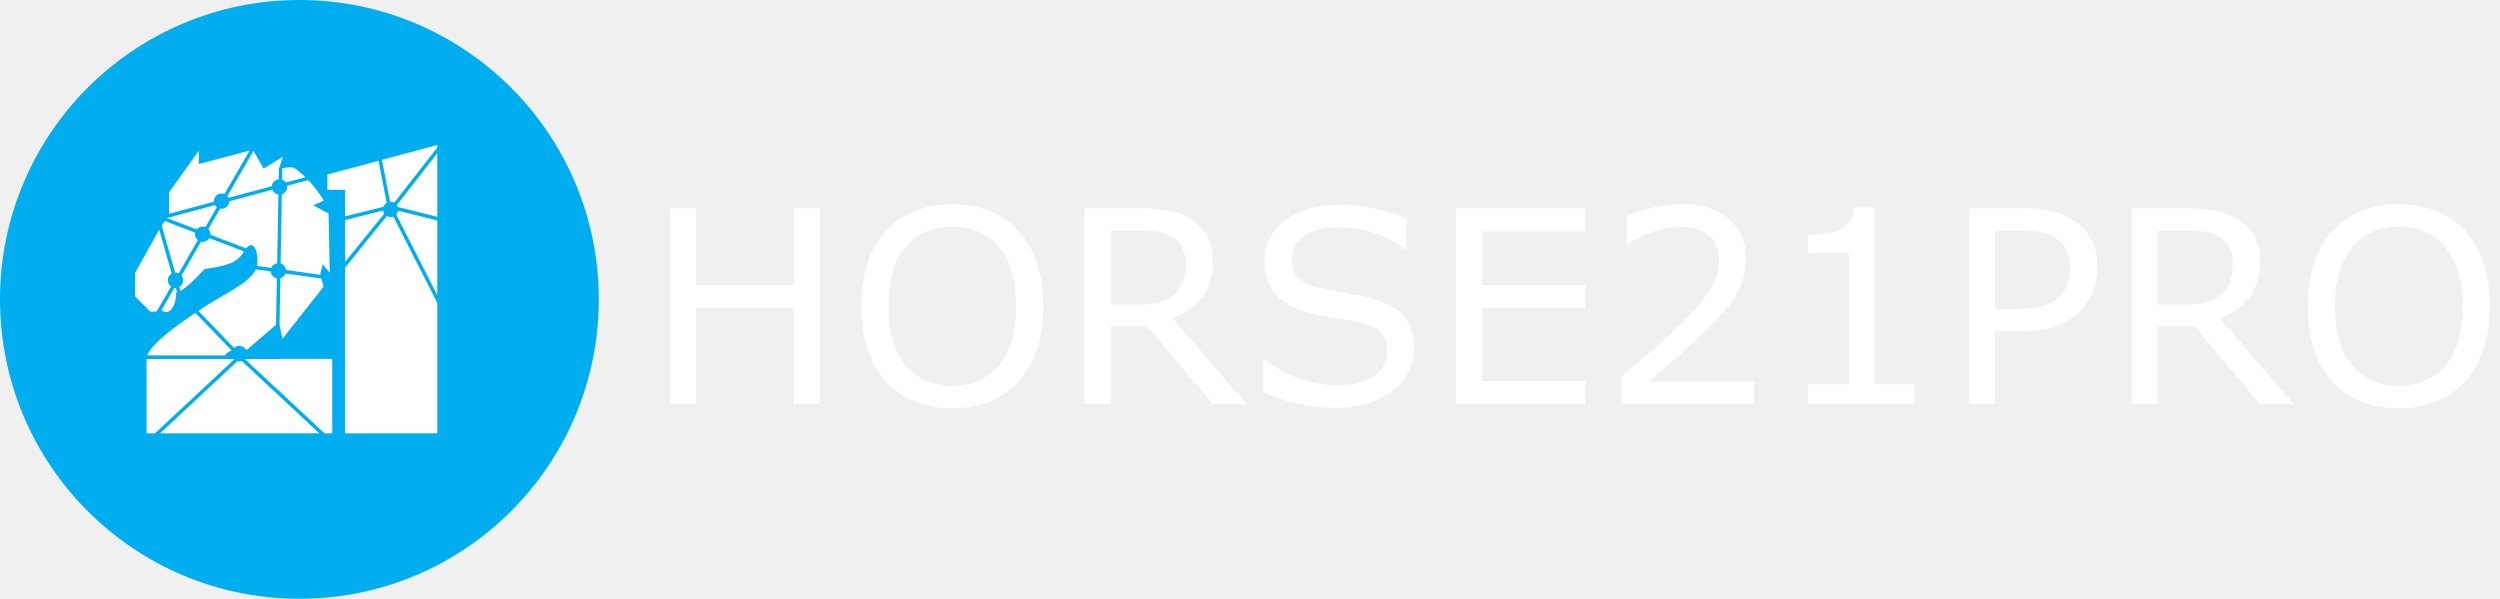
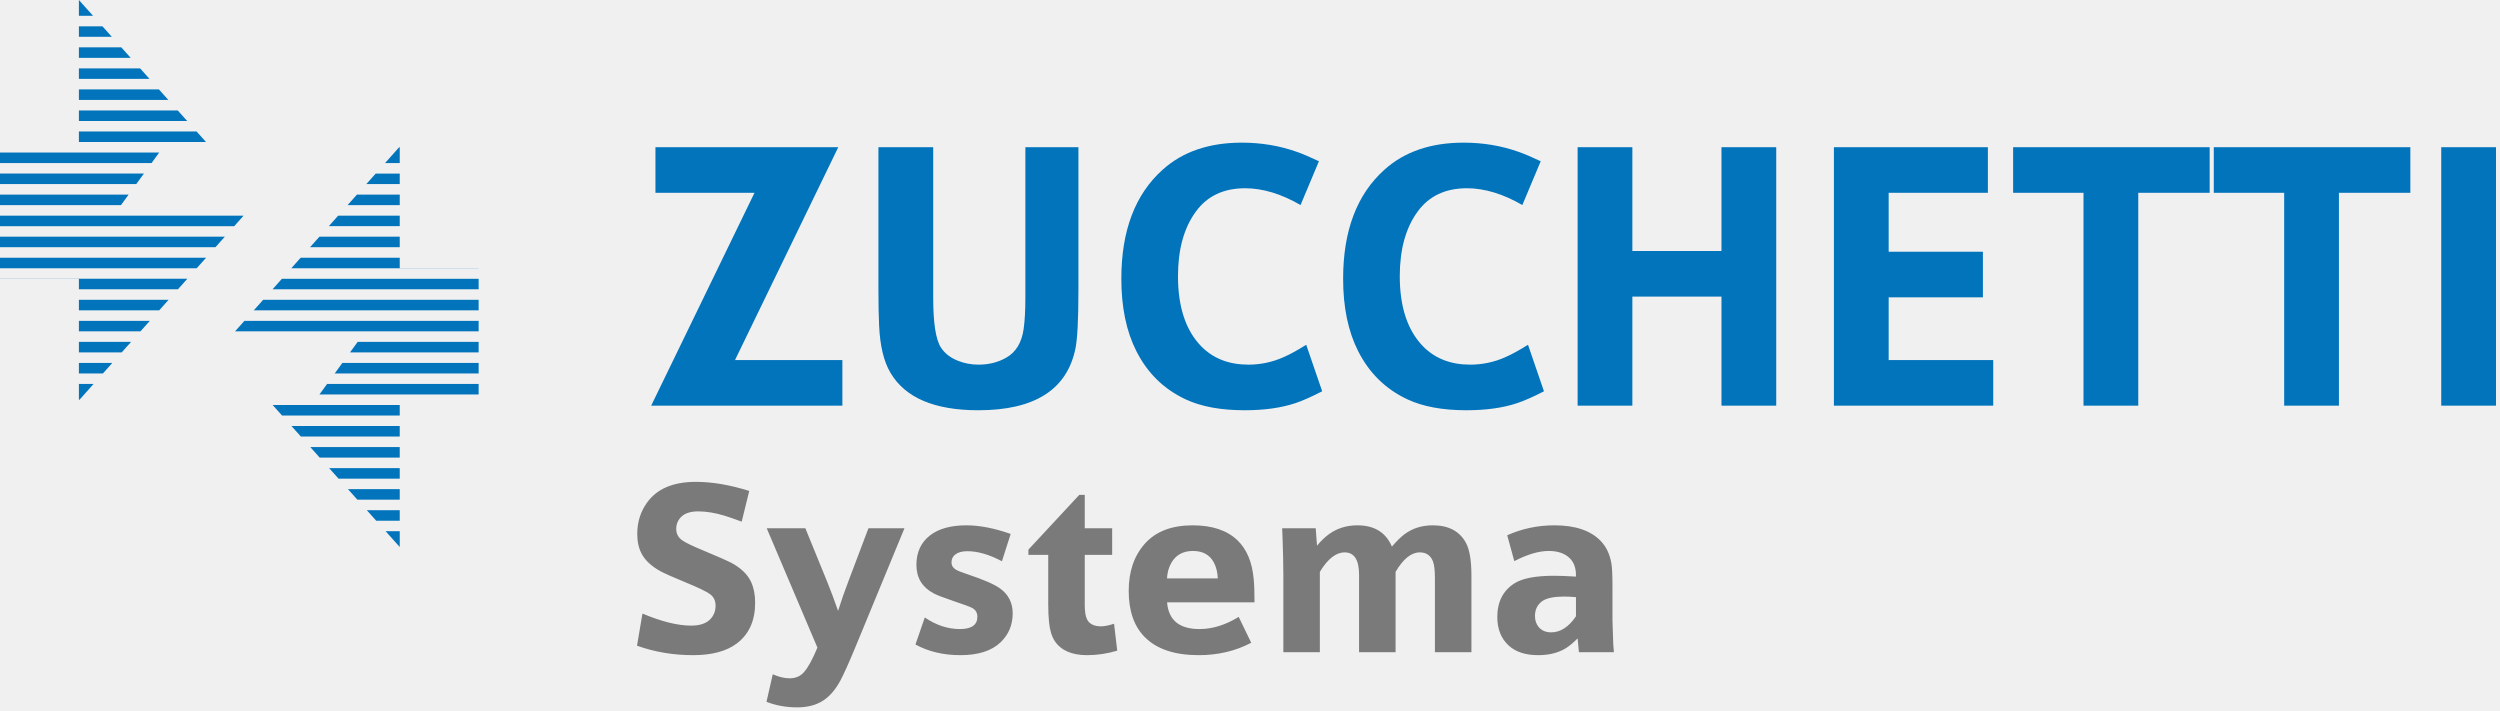
- <svg xmlns="http://www.w3.org/2000/svg" width="167px" height="40px" viewBox="0 0 167 40" version="1.1">
+ <svg xmlns="http://www.w3.org/2000/svg" width="169px" height="48px" viewBox="0 0 169 48" version="1.1">
  <defs />
  <g id="Page-1" stroke="none" stroke-width="1" fill="none" fill-rule="evenodd">
-     <g id="Logo">
-       <path d="M54.769,27 L53.028,27 L53.028,20.593 L46.498,20.593 L46.498,27 L44.758,27 L44.758,13.913 L46.498,13.913 L46.498,19.046 L53.028,19.046 L53.028,13.913 L54.769,13.913 L54.769,27 Z M68.04,15.416 C68.573,16.002 68.982,16.72 69.266,17.569 C69.55,18.419 69.692,19.383 69.692,20.461 C69.692,21.539 69.547,22.504 69.257,23.357 C68.967,24.209 68.562,24.92 68.04,25.488 C67.501,26.08 66.864,26.525 66.128,26.824 C65.393,27.123 64.554,27.272 63.61,27.272 C62.69,27.272 61.854,27.12 61.101,26.815 C60.348,26.511 59.708,26.068 59.181,25.488 C58.653,24.908 58.248,24.196 57.963,23.353 C57.679,22.509 57.537,21.545 57.537,20.461 C57.537,19.395 57.678,18.438 57.959,17.591 C58.24,16.745 58.65,16.02 59.189,15.416 C59.705,14.842 60.345,14.402 61.11,14.098 C61.875,13.793 62.708,13.641 63.61,13.641 C64.548,13.641 65.39,13.794 66.137,14.102 C66.884,14.41 67.519,14.848 68.04,15.416 Z M67.882,20.461 C67.882,18.762 67.501,17.451 66.739,16.528 C65.978,15.605 64.938,15.144 63.619,15.144 C62.289,15.144 61.245,15.605 60.486,16.528 C59.727,17.451 59.348,18.762 59.348,20.461 C59.348,22.178 59.734,23.492 60.508,24.403 C61.281,25.314 62.318,25.77 63.619,25.77 C64.92,25.77 65.956,25.314 66.726,24.403 C67.497,23.492 67.882,22.178 67.882,20.461 Z M83.28,27 L81.021,27 L76.645,21.797 L74.192,21.797 L74.192,27 L72.452,27 L72.452,13.913 L76.117,13.913 C76.908,13.913 77.567,13.964 78.095,14.067 C78.622,14.169 79.097,14.353 79.519,14.616 C79.993,14.915 80.364,15.292 80.63,15.746 C80.897,16.2 81.03,16.775 81.03,17.473 C81.03,18.416 80.793,19.206 80.318,19.841 C79.844,20.477 79.19,20.956 78.358,21.278 L83.28,27 Z M79.211,17.596 C79.211,17.221 79.145,16.888 79.013,16.598 C78.881,16.308 78.663,16.063 78.358,15.864 C78.106,15.694 77.808,15.576 77.462,15.508 C77.116,15.441 76.709,15.407 76.24,15.407 L74.192,15.407 L74.192,20.347 L75.95,20.347 C76.501,20.347 76.981,20.298 77.392,20.202 C77.802,20.105 78.15,19.925 78.438,19.661 C78.701,19.415 78.896,19.132 79.022,18.813 C79.148,18.494 79.211,18.088 79.211,17.596 Z M94.478,23.265 C94.478,23.774 94.359,24.278 94.122,24.776 C93.884,25.274 93.552,25.696 93.124,26.042 C92.655,26.417 92.109,26.71 91.485,26.921 C90.861,27.132 90.109,27.237 89.23,27.237 C88.287,27.237 87.439,27.149 86.686,26.974 C85.933,26.798 85.167,26.537 84.388,26.191 L84.388,24.012 L84.511,24.012 C85.173,24.563 85.937,24.987 86.805,25.286 C87.672,25.585 88.486,25.734 89.248,25.734 C90.326,25.734 91.166,25.532 91.766,25.128 C92.367,24.724 92.667,24.185 92.667,23.511 C92.667,22.931 92.525,22.503 92.241,22.228 C91.957,21.952 91.524,21.738 90.944,21.586 C90.505,21.469 90.029,21.372 89.516,21.296 C89.003,21.22 88.46,21.123 87.886,21.006 C86.726,20.76 85.866,20.339 85.306,19.745 C84.747,19.15 84.467,18.375 84.467,17.42 C84.467,16.324 84.93,15.426 85.855,14.726 C86.781,14.026 87.956,13.676 89.38,13.676 C90.3,13.676 91.144,13.764 91.911,13.939 C92.679,14.115 93.358,14.332 93.95,14.59 L93.95,16.646 L93.827,16.646 C93.329,16.225 92.674,15.875 91.863,15.596 C91.051,15.318 90.221,15.179 89.371,15.179 C88.439,15.179 87.691,15.372 87.125,15.759 C86.56,16.146 86.277,16.644 86.277,17.253 C86.277,17.798 86.418,18.226 86.699,18.536 C86.98,18.847 87.476,19.084 88.185,19.248 C88.56,19.33 89.093,19.43 89.784,19.547 C90.476,19.664 91.062,19.784 91.542,19.907 C92.515,20.165 93.247,20.555 93.739,21.076 C94.231,21.598 94.478,22.327 94.478,23.265 Z M105.895,27 L97.272,27 L97.272,13.913 L105.895,13.913 L105.895,15.46 L99.013,15.46 L99.013,19.046 L105.895,19.046 L105.895,20.593 L99.013,20.593 L99.013,25.453 L105.895,25.453 L105.895,27 Z M117.171,27 L108.312,27 L108.312,25.163 C108.927,24.636 109.543,24.108 110.162,23.581 C110.78,23.054 111.355,22.529 111.889,22.008 C113.014,20.918 113.784,20.052 114.2,19.411 C114.616,18.769 114.824,18.076 114.824,17.332 C114.824,16.652 114.6,16.121 114.152,15.737 C113.704,15.353 113.078,15.161 112.275,15.161 C111.742,15.161 111.165,15.255 110.544,15.442 C109.923,15.63 109.316,15.917 108.725,16.304 L108.637,16.304 L108.637,14.458 C109.053,14.253 109.608,14.065 110.302,13.896 C110.997,13.726 111.669,13.641 112.319,13.641 C113.661,13.641 114.713,13.964 115.475,14.612 C116.236,15.259 116.617,16.137 116.617,17.244 C116.617,17.742 116.554,18.207 116.428,18.637 C116.302,19.068 116.116,19.477 115.87,19.863 C115.642,20.227 115.374,20.584 115.066,20.936 C114.758,21.287 114.385,21.677 113.945,22.104 C113.318,22.72 112.671,23.316 112.003,23.893 C111.335,24.47 110.711,25.005 110.131,25.497 L117.171,25.497 L117.171,27 Z M127.867,27 L120.783,27 L120.783,25.664 L123.508,25.664 L123.508,16.893 L120.783,16.893 L120.783,15.697 C121.152,15.697 121.548,15.667 121.97,15.605 C122.392,15.543 122.711,15.454 122.928,15.337 C123.197,15.19 123.41,15.004 123.565,14.779 C123.72,14.553 123.81,14.25 123.833,13.869 L125.195,13.869 L125.195,25.664 L127.867,25.664 L127.867,27 Z M140.102,17.868 C140.102,18.448 140,18.986 139.798,19.481 C139.596,19.976 139.313,20.405 138.95,20.769 C138.499,21.22 137.966,21.558 137.351,21.784 C136.735,22.009 135.959,22.122 135.021,22.122 L133.281,22.122 L133.281,27 L131.541,27 L131.541,13.913 L135.092,13.913 C135.877,13.913 136.542,13.979 137.087,14.111 C137.632,14.243 138.115,14.449 138.537,14.73 C139.035,15.064 139.42,15.48 139.693,15.979 C139.965,16.477 140.102,17.106 140.102,17.868 Z M138.291,17.912 C138.291,17.461 138.212,17.068 138.054,16.734 C137.896,16.4 137.655,16.128 137.333,15.917 C137.052,15.735 136.731,15.605 136.371,15.526 C136.01,15.447 135.555,15.407 135.004,15.407 L133.281,15.407 L133.281,20.637 L134.749,20.637 C135.452,20.637 136.023,20.574 136.463,20.448 C136.902,20.322 137.26,20.121 137.535,19.846 C137.811,19.564 138.005,19.269 138.12,18.958 C138.234,18.647 138.291,18.299 138.291,17.912 Z M153.224,27 L150.965,27 L146.588,21.797 L144.136,21.797 L144.136,27 L142.396,27 L142.396,13.913 L146.061,13.913 C146.852,13.913 147.511,13.964 148.038,14.067 C148.565,14.169 149.04,14.353 149.462,14.616 C149.937,14.915 150.307,15.292 150.574,15.746 C150.84,16.2 150.974,16.775 150.974,17.473 C150.974,18.416 150.736,19.206 150.262,19.841 C149.787,20.477 149.134,20.956 148.302,21.278 L153.224,27 Z M149.154,17.596 C149.154,17.221 149.088,16.888 148.957,16.598 C148.825,16.308 148.606,16.063 148.302,15.864 C148.05,15.694 147.751,15.576 147.405,15.508 C147.06,15.441 146.652,15.407 146.184,15.407 L144.136,15.407 L144.136,20.347 L145.894,20.347 C146.444,20.347 146.925,20.298 147.335,20.202 C147.745,20.105 148.094,19.925 148.381,19.661 C148.645,19.415 148.839,19.132 148.965,18.813 C149.091,18.494 149.154,18.088 149.154,17.596 Z M164.667,15.416 C165.2,16.002 165.609,16.72 165.893,17.569 C166.177,18.419 166.319,19.383 166.319,20.461 C166.319,21.539 166.174,22.504 165.884,23.357 C165.594,24.209 165.188,24.92 164.667,25.488 C164.128,26.08 163.491,26.525 162.755,26.824 C162.02,27.123 161.181,27.272 160.237,27.272 C159.317,27.272 158.481,27.12 157.728,26.815 C156.975,26.511 156.335,26.068 155.808,25.488 C155.28,24.908 154.875,24.196 154.59,23.353 C154.306,22.509 154.164,21.545 154.164,20.461 C154.164,19.395 154.305,18.438 154.586,17.591 C154.867,16.745 155.277,16.02 155.816,15.416 C156.332,14.842 156.972,14.402 157.737,14.098 C158.501,13.793 159.335,13.641 160.237,13.641 C161.175,13.641 162.017,13.794 162.764,14.102 C163.511,14.41 164.146,14.848 164.667,15.416 Z M164.509,20.461 C164.509,18.762 164.128,17.451 163.366,16.528 C162.604,15.605 161.564,15.144 160.246,15.144 C158.916,15.144 157.872,15.605 157.113,16.528 C156.354,17.451 155.975,18.762 155.975,20.461 C155.975,22.178 156.361,23.492 157.135,24.403 C157.908,25.314 158.945,25.77 160.246,25.77 C161.547,25.77 162.583,25.314 163.353,24.403 C164.124,23.492 164.509,22.178 164.509,20.461 Z" id="HORSE21PRO" fill="#FFFFFF" />
-       <circle id="Oval-2" fill="#00AEEF" cx="20" cy="20" r="20" />
-       <g id="Icon" transform="translate(9, 7)" fill="#FFFFFF">
-         <g id="Letter-1" transform="translate(10.26316, 0)">
-           <path d="M9.947,13.232 L9.947,21.947 L3.789,21.947 L3.789,10.875 L6.576,7.433 C6.651,7.476 6.737,7.5 6.829,7.5 C6.893,7.5 6.954,7.488 7.01,7.467 L9.947,13.232 Z M9.947,12.711 L7.207,7.333 C7.272,7.263 7.317,7.174 7.334,7.076 L9.947,7.728 L9.947,12.711 Z M6.021,3.74 L6.567,6.546 C6.465,6.607 6.385,6.702 6.345,6.815 L3.789,7.453 L3.789,5.684 L2.605,5.684 L2.605,4.658 L6.021,3.74 Z M6.25,3.678 L9.947,2.684 L9.947,2.854 L7.072,6.535 C6.999,6.496 6.917,6.474 6.829,6.474 C6.817,6.474 6.806,6.474 6.794,6.475 L6.25,3.678 Z M3.789,10.498 L3.789,7.697 L6.322,7.065 C6.333,7.141 6.361,7.211 6.402,7.272 L3.789,10.498 Z M9.947,7.484 L7.317,6.828 C7.301,6.779 7.278,6.733 7.249,6.692 L9.947,3.238 L9.947,7.484 Z" id="Combined-Shape" />
-         </g>
-         <g id="Letter-2" transform="translate(0, 3)">
-           <path d="M9.514,7.585 C9.334,7.612 9.185,7.733 9.118,7.896 L8.169,7.762 C8.289,7.165 8.058,5.85 7.432,6.593 L5.052,5.679 C5.052,5.668 5.053,5.656 5.053,5.645 C5.053,5.512 5.002,5.39 4.919,5.299 L5.705,3.938 C5.736,3.944 5.769,3.947 5.803,3.947 C6.082,3.947 6.31,3.723 6.316,3.445 L9.193,2.674 C9.259,2.843 9.413,2.969 9.599,2.995 L9.514,7.585 Z M9.745,7.602 L9.826,2.976 C10.034,2.911 10.184,2.716 10.184,2.487 C10.184,2.461 10.182,2.435 10.178,2.41 L11.591,2.031 C11.922,2.383 12.29,2.84 12.632,3.395 C12.632,3.395 11.921,3.711 11.921,3.711 C11.921,3.711 12.264,3.896 12.95,4.267 L13.026,8.211 L12.553,7.658 L12.395,8.289 L12.412,8.359 L10.102,8.034 C10.079,7.83 9.936,7.662 9.745,7.602 Z M9.437,11.696 L7.453,13.403 C7.371,13.227 7.193,13.105 6.987,13.105 C6.852,13.105 6.73,13.157 6.638,13.242 L4.25,10.768 C5.657,9.766 7.647,8.98 8.093,7.991 L9.08,8.13 C9.097,8.363 9.27,8.553 9.495,8.596 L9.437,11.696 Z M9.673,11.711 L9.728,8.587 C9.888,8.543 10.017,8.424 10.074,8.269 L12.473,8.606 L12.61,9.158 L9.868,12.632 L9.673,11.711 Z M9.634,1.263 L9.632,1.263 L9.618,1.976 C9.376,2.001 9.183,2.195 9.16,2.438 L6.266,3.213 C6.246,3.171 6.22,3.132 6.19,3.097 L7.936,0.073 L8.605,1.263 L9.903,0.464 L9.634,1.263 Z M9.856,1.238 C10.223,1.171 10.468,1.157 10.591,1.197 C10.697,1.231 11.009,1.45 11.401,1.837 L10.089,2.189 C10.028,2.104 9.943,2.039 9.843,2.003 L9.856,1.238 Z M3.051,9.433 L2.976,9.171 C3.132,9.082 3.237,8.915 3.237,8.724 C3.237,8.603 3.195,8.492 3.126,8.405 L4.43,6.146 C4.465,6.154 4.502,6.158 4.539,6.158 C4.728,6.158 4.892,6.057 4.981,5.906 L7.296,6.794 C6.842,7.59 6.122,7.754 4.658,7.974 C4.041,8.651 3.471,9.195 3.051,9.433 Z M2.834,9.533 C2.809,9.541 2.786,9.548 2.763,9.553 C2.763,10.525 2.27,11.107 1.816,10.737 C1.809,10.729 1.801,10.72 1.794,10.712 L2.648,9.231 C2.673,9.235 2.698,9.237 2.724,9.237 C2.732,9.237 2.74,9.237 2.749,9.236 L2.834,9.533 Z M1.801,5.072 L2.017,4.768 L4.036,5.543 C4.03,5.576 4.026,5.61 4.026,5.645 C4.026,5.805 4.1,5.949 4.216,6.043 L2.938,8.257 C2.872,8.227 2.8,8.211 2.724,8.211 C2.716,8.211 2.709,8.211 2.701,8.211 L1.801,5.072 Z M1.633,5.345 L2.473,8.276 C2.316,8.364 2.211,8.531 2.211,8.724 C2.211,8.896 2.296,9.049 2.427,9.142 L1.514,10.723 L1.421,10.816 C1.211,10.816 1.084,10.816 1.04,10.816 C1.04,10.816 0.023,9.793 0.023,9.793 C0.023,9.793 0.023,8.227 0.023,8.227 C0.229,7.866 0.766,6.905 1.633,5.345 Z M2.159,4.569 L2.168,4.556 L5.364,3.7 C5.396,3.754 5.438,3.801 5.488,3.84 L4.723,5.165 C4.666,5.143 4.604,5.132 4.539,5.132 C4.376,5.132 4.23,5.208 4.136,5.327 L2.159,4.569 Z M4.051,10.904 L6.476,13.415 C6.281,13.476 6.132,13.585 6.029,13.742 L0.837,13.742 C1.025,13.239 1.826,12.376 4.051,10.904 Z M0.789,13.979 L6.621,13.979 C6.63,13.987 6.639,13.996 6.648,14.004 L1.347,18.947 L0.789,18.947 C0.789,15.755 0.789,14.098 0.789,13.979 Z M9.701,13.974 L13.193,13.974 L13.193,18.947 L12.68,18.947 L7.352,13.979 C7.352,13.979 7.352,13.979 7.352,13.979 L9.701,13.979 L9.701,13.974 Z M7.671,0.059 L5.996,2.959 C5.937,2.934 5.871,2.921 5.803,2.921 C5.519,2.921 5.289,3.151 5.289,3.434 C5.289,3.448 5.29,3.461 5.291,3.474 L2.291,4.278 L2.291,2.851 L4.277,0.071 L4.277,0.956 L7.671,0.059 Z M1.694,18.947 L6.872,14.119 C6.909,14.127 6.948,14.132 6.987,14.132 C7.041,14.132 7.093,14.123 7.142,14.108 L12.332,18.947 L1.694,18.947 Z" id="Combined-Shape" />
-         </g>
+     <g id="Zucchetti-logo">
+       <g id="Arrow-2" fill="#0274BC">
+         <path d="M6.288,1.067 L5.333,1.067 L5.333,0 L6.288,1.067 Z M5.333,1.778 L6.925,1.778 L7.561,2.489 L5.333,2.489 L5.333,1.778 Z M5.333,3.2 L8.198,3.2 L8.834,3.911 L5.333,3.911 L5.333,3.2 Z M5.333,4.622 L9.471,4.622 L10.107,5.333 L5.333,5.333 L5.333,4.622 Z M5.333,6.044 L10.744,6.044 L11.38,6.756 L5.333,6.756 L5.333,6.044 Z M5.333,7.467 L12.016,7.467 L12.653,8.178 L5.333,8.178 L5.333,7.467 Z M5.333,8.889 L13.289,8.889 L13.926,9.6 L5.333,9.6 L5.333,8.889 Z M-4.4408921e-16,10.311 L10.762,10.311 L10.245,11.022 L-1.77635684e-15,11.022 L0,10.311 Z M-4.4408921e-16,11.733 L9.728,11.733 L9.211,12.444 L-1.77635684e-15,12.444 L0,11.733 Z M-4.4408921e-16,13.156 L8.694,13.156 L8.178,13.866 L17.102,13.866 L0,13.867 L0,13.156 Z M-4.4408921e-16,14.578 L16.467,14.578 L15.833,15.289 L-1.77635684e-15,15.289 L0,14.578 Z M-4.4408921e-16,16 L15.199,16 L14.565,16.711 L-1.77635684e-15,16.711 L0,16 Z M-4.4408921e-16,17.422 L13.932,17.422 L13.298,18.133 L-3.55271368e-15,18.133 L0,17.422 Z M-4.4408921e-16,18.844 L12.664,18.844 L12.03,19.556 L5.333,19.556 L5.333,18.853 L0,18.853 L0,18.844 Z M5.333,20.267 L11.396,20.267 L10.762,20.978 L5.333,20.978 L5.333,20.267 Z M5.333,21.689 L10.129,21.689 L9.495,22.4 L5.333,22.4 L5.333,21.689 Z M5.333,23.111 L8.861,23.111 L8.227,23.822 L5.333,23.822 L5.333,23.111 Z M5.333,24.533 L7.593,24.533 L6.959,25.244 L5.333,25.244 L5.333,24.533 Z M5.333,25.956 L6.325,25.956 L5.375,27.022 L5.333,27.022 L5.333,25.956 Z" id="Combined-Shape" />
      </g>
+       <g id="Arrow-1" transform="translate(23.64444, 23.46667) scale(-1, -1) translate(-23.64444, -23.46667) translate(14.93333, 9.955556)" fill="#0274BC">
+         <path d="M6.288,1.067 L5.333,1.067 L5.333,0 L6.288,1.067 Z M5.333,1.778 L6.925,1.778 L7.561,2.489 L5.333,2.489 L5.333,1.778 Z M5.333,3.2 L8.198,3.2 L8.834,3.911 L5.333,3.911 L5.333,3.2 Z M5.333,4.622 L9.471,4.622 L10.107,5.333 L5.333,5.333 L5.333,4.622 Z M5.333,6.044 L10.744,6.044 L11.38,6.756 L5.333,6.756 L5.333,6.044 Z M5.333,7.467 L12.016,7.467 L12.653,8.178 L5.333,8.178 L5.333,7.467 Z M5.333,8.889 L13.289,8.889 L13.926,9.6 L5.333,9.6 L5.333,8.889 Z M-4.4408921e-16,10.311 L10.762,10.311 L10.245,11.022 L-1.77635684e-15,11.022 L0,10.311 Z M-4.4408921e-16,11.733 L9.728,11.733 L9.211,12.444 L0,12.444 L0,11.733 Z M-4.4408921e-16,13.156 L8.694,13.156 L8.178,13.866 L17.102,13.866 L0,13.867 L0,13.156 Z M-4.4408921e-16,14.578 L16.467,14.578 L15.833,15.289 L0,15.289 L0,14.578 Z M-4.4408921e-16,16 L15.199,16 L14.565,16.711 L0,16.711 L0,16 Z M-4.4408921e-16,17.422 L13.932,17.422 L13.298,18.133 L-1.77635684e-15,18.133 L0,17.422 Z M-4.4408921e-16,18.844 L12.664,18.844 L12.03,19.556 L5.333,19.556 L5.333,18.853 L0,18.853 L0,18.844 Z M5.333,20.267 L11.396,20.267 L10.762,20.978 L5.333,20.978 L5.333,20.267 Z M5.333,21.689 L10.129,21.689 L9.495,22.4 L5.333,22.4 L5.333,21.689 Z M5.333,23.111 L8.861,23.111 L8.227,23.822 L5.333,23.822 L5.333,23.111 Z M5.333,24.533 L7.593,24.533 L6.959,25.244 L5.333,25.244 L5.333,24.533 Z M5.333,25.956 L6.325,25.956 L5.375,27.022 L5.333,27.022 L5.333,25.956 Z" id="Combined-Shape" />
+       </g>
+       <path d="M44.018,27.425 L51.004,13.034 L44.308,13.034 L44.308,9.951 L56.667,9.951 L49.686,24.342 L56.945,24.342 L56.945,27.425 L44.018,27.425 Z M59.382,9.951 L63.084,9.951 L63.084,20.1 C63.084,21.827 63.258,22.957 63.606,23.491 C63.861,23.886 64.248,24.186 64.766,24.392 C65.2,24.564 65.66,24.65 66.147,24.65 C66.844,24.65 67.466,24.494 68.016,24.182 C68.673,23.812 69.068,23.162 69.199,22.233 C69.277,21.674 69.315,20.963 69.315,20.1 L69.315,9.951 L72.901,9.951 L72.901,19.632 C72.901,21.572 72.835,22.875 72.704,23.541 C72.139,26.336 69.95,27.733 66.136,27.733 C63.181,27.733 61.204,26.895 60.206,25.218 C59.75,24.461 59.49,23.393 59.428,22.012 C59.398,21.395 59.382,20.602 59.382,19.632 L59.382,9.951 Z M88.3,23.306 L89.379,26.451 C88.644,26.829 88.041,27.096 87.569,27.252 C86.61,27.573 85.465,27.733 84.134,27.733 C82.525,27.733 81.194,27.487 80.142,26.993 C78.672,26.303 77.562,25.214 76.812,23.726 C76.139,22.394 75.802,20.766 75.802,18.842 C75.802,15.595 76.734,13.137 78.599,11.468 C79.953,10.251 81.736,9.643 83.949,9.643 C85.256,9.643 86.49,9.849 87.65,10.26 C88.053,10.399 88.555,10.613 89.159,10.901 L87.917,13.86 C86.61,13.104 85.36,12.726 84.169,12.726 C82.715,12.726 81.604,13.252 80.839,14.304 C80.034,15.406 79.632,16.861 79.632,18.67 C79.632,20.75 80.154,22.328 81.198,23.405 C82.011,24.235 83.074,24.65 84.389,24.65 C85.217,24.65 86.01,24.482 86.768,24.145 C87.202,23.956 87.712,23.676 88.3,23.306 Z M103.293,23.306 L104.372,26.451 C103.637,26.829 103.034,27.096 102.562,27.252 C101.603,27.573 100.458,27.733 99.127,27.733 C97.518,27.733 96.187,27.487 95.135,26.993 C93.665,26.303 92.555,25.214 91.805,23.726 C91.132,22.394 90.795,20.766 90.795,18.842 C90.795,15.595 91.727,13.137 93.592,11.468 C94.946,10.251 96.729,9.643 98.941,9.643 C100.249,9.643 101.483,9.849 102.643,10.26 C103.045,10.399 103.548,10.613 104.152,10.901 L102.91,13.86 C101.603,13.104 100.353,12.726 99.162,12.726 C97.707,12.726 96.597,13.252 95.831,14.304 C95.027,15.406 94.625,16.861 94.625,18.67 C94.625,20.75 95.147,22.328 96.191,23.405 C97.003,24.235 98.067,24.65 99.382,24.65 C100.21,24.65 101.003,24.482 101.761,24.145 C102.194,23.956 102.705,23.676 103.293,23.306 Z M106.647,27.425 L106.647,9.951 L110.348,9.951 L110.348,16.968 L116.371,16.968 L116.371,9.951 L120.073,9.951 L120.073,27.425 L116.371,27.425 L116.371,20.051 L110.348,20.051 L110.348,27.425 L106.647,27.425 Z M123.972,27.425 L123.972,9.951 L134.381,9.951 L134.381,13.034 L127.674,13.034 L127.674,17.017 L134.045,17.017 L134.045,20.1 L127.674,20.1 L127.674,24.342 L134.741,24.342 L134.741,27.425 L123.972,27.425 Z M140.845,27.425 L140.845,13.034 L136.087,13.034 L136.087,9.951 L149.374,9.951 L149.374,13.034 L144.547,13.034 L144.547,27.425 L140.845,27.425 Z M154.41,27.425 L154.41,13.034 L149.652,13.034 L149.652,9.951 L162.939,9.951 L162.939,13.034 L158.112,13.034 L158.112,27.425 L154.41,27.425 Z M165.028,27.425 L165.028,9.951 L168.73,9.951 L168.73,27.425 L165.028,27.425 Z" id="ZUCCHETTI" fill="#0274BC" />
+       <path d="M43.062,43.65 L43.429,41.477 C44.723,42.02 45.82,42.292 46.719,42.292 C47.305,42.292 47.736,42.148 48.013,41.861 C48.253,41.611 48.373,41.304 48.373,40.942 C48.373,40.612 48.25,40.354 48.005,40.168 C47.76,39.987 47.188,39.713 46.288,39.345 C45.463,39.004 44.917,38.762 44.651,38.618 C44.044,38.283 43.621,37.892 43.381,37.444 C43.179,37.066 43.078,36.619 43.078,36.103 C43.078,35.299 43.296,34.593 43.733,33.986 C44.403,33.044 45.506,32.573 47.039,32.573 C48.146,32.573 49.35,32.778 50.649,33.188 L50.138,35.264 C49.578,35.057 49.187,34.921 48.964,34.857 C48.33,34.665 47.742,34.569 47.199,34.569 C46.719,34.569 46.355,34.676 46.105,34.889 C45.844,35.118 45.713,35.408 45.713,35.759 C45.713,36.089 45.857,36.35 46.144,36.542 C46.363,36.696 46.861,36.933 47.638,37.253 C48.58,37.647 49.169,37.905 49.403,38.027 C50.084,38.389 50.542,38.829 50.776,39.345 C50.957,39.739 51.048,40.205 51.048,40.743 C51.048,41.957 50.635,42.875 49.81,43.498 C49.107,44.025 48.122,44.289 46.855,44.289 C45.519,44.289 44.254,44.076 43.062,43.65 Z M55.257,43.777 L51.831,35.711 L54.442,35.711 L55.935,39.369 C56.175,39.965 56.415,40.607 56.654,41.294 C56.878,40.586 57.115,39.907 57.365,39.257 L58.707,35.711 L61.142,35.711 L57.772,43.873 C57.368,44.848 57.045,45.561 56.806,46.014 C56.46,46.652 56.05,47.116 55.576,47.403 C55.118,47.68 54.554,47.818 53.883,47.818 C53.143,47.818 52.453,47.693 51.815,47.443 L52.238,45.582 C52.664,45.763 53.042,45.854 53.372,45.854 C53.782,45.854 54.107,45.715 54.346,45.439 C54.628,45.119 54.932,44.565 55.257,43.777 Z M61.885,43.57 L62.516,41.741 C63.283,42.263 64.073,42.524 64.888,42.524 C65.676,42.524 66.07,42.247 66.07,41.693 C66.07,41.432 65.961,41.238 65.742,41.11 C65.609,41.03 65.159,40.863 64.393,40.607 C63.759,40.394 63.328,40.226 63.099,40.104 C62.332,39.689 61.949,39.05 61.949,38.187 C61.949,37.325 62.263,36.654 62.891,36.175 C63.477,35.733 64.289,35.512 65.327,35.512 C66.222,35.512 67.22,35.706 68.322,36.095 L67.731,37.94 C66.874,37.487 66.096,37.261 65.399,37.261 C65.042,37.261 64.768,37.335 64.576,37.484 C64.406,37.617 64.321,37.793 64.321,38.011 C64.321,38.224 64.419,38.389 64.616,38.507 C64.749,38.586 65.002,38.688 65.375,38.81 C66.493,39.183 67.238,39.508 67.611,39.784 C68.175,40.194 68.458,40.753 68.458,41.461 C68.458,42.233 68.191,42.88 67.659,43.402 C67.052,43.993 66.142,44.289 64.928,44.289 C63.778,44.289 62.764,44.049 61.885,43.57 Z M70.861,37.508 L69.52,37.508 L69.52,37.155 L72.962,33.451 L73.329,33.451 L73.329,35.711 L75.182,35.711 L75.182,37.508 L73.329,37.508 L73.329,40.886 C73.329,41.344 73.382,41.674 73.489,41.877 C73.649,42.186 73.963,42.34 74.431,42.34 C74.66,42.34 74.953,42.281 75.31,42.164 L75.525,43.985 C74.849,44.187 74.17,44.289 73.489,44.289 C72.461,44.289 71.735,43.974 71.309,43.346 C71.101,43.037 70.971,42.614 70.917,42.076 C70.88,41.725 70.861,41.328 70.861,40.886 L70.861,37.508 Z M78.895,40.719 C78.991,41.922 79.721,42.524 81.084,42.524 C81.962,42.524 82.846,42.249 83.735,41.701 L84.582,43.45 C83.522,44.009 82.34,44.289 81.036,44.289 C79.423,44.289 78.214,43.889 77.41,43.091 C76.67,42.361 76.3,41.312 76.3,39.944 C76.3,38.634 76.665,37.57 77.394,36.75 C78.134,35.924 79.21,35.512 80.62,35.512 C81.936,35.512 82.944,35.847 83.647,36.518 C84.281,37.125 84.648,38.001 84.749,39.145 C84.787,39.513 84.805,40.037 84.805,40.719 L78.895,40.719 Z M82.322,39.098 C82.306,38.688 82.218,38.331 82.058,38.027 C81.781,37.506 81.31,37.245 80.644,37.245 C79.99,37.245 79.508,37.503 79.199,38.019 C79.018,38.323 78.914,38.682 78.888,39.098 L82.322,39.098 Z M86.754,44.089 L86.754,38.818 C86.748,37.982 86.733,37.221 86.706,36.534 L86.674,35.711 L88.942,35.711 L89.03,36.885 C89.307,36.555 89.576,36.297 89.836,36.111 C90.39,35.711 91.032,35.512 91.761,35.512 C92.906,35.512 93.683,35.991 94.093,36.949 C94.418,36.571 94.703,36.292 94.948,36.111 C95.485,35.711 96.122,35.512 96.856,35.512 C97.926,35.512 98.674,35.908 99.1,36.702 C99.345,37.154 99.468,37.889 99.468,38.906 L99.468,44.089 L97,44.089 L97,39.09 C97,38.547 96.955,38.163 96.864,37.94 C96.705,37.54 96.409,37.341 95.978,37.341 C95.403,37.341 94.857,37.78 94.341,38.658 L94.341,44.089 L91.873,44.089 L91.873,38.858 C91.873,37.846 91.548,37.341 90.899,37.341 C90.313,37.341 89.754,37.78 89.222,38.658 L89.222,44.089 L86.754,44.089 Z M106.647,43.155 C106.349,43.458 106.072,43.687 105.817,43.841 C105.311,44.139 104.699,44.289 103.98,44.289 C103.128,44.289 102.465,44.073 101.991,43.642 C101.475,43.168 101.217,42.524 101.217,41.709 C101.217,40.681 101.608,39.92 102.391,39.425 C102.928,39.09 103.817,38.922 105.058,38.922 C105.457,38.922 105.95,38.941 106.535,38.978 L106.535,38.882 C106.535,38.403 106.4,38.025 106.128,37.748 C105.793,37.412 105.316,37.245 104.699,37.245 C104.028,37.245 103.25,37.474 102.367,37.932 L101.888,36.183 C102.894,35.735 103.956,35.512 105.074,35.512 C106.49,35.512 107.536,35.866 108.213,36.574 C108.585,36.963 108.825,37.468 108.931,38.091 C108.979,38.379 109.003,38.879 109.003,39.593 L109.003,41.917 L109.027,42.667 C109.043,43.37 109.067,43.844 109.099,44.089 L106.735,44.089 L106.647,43.155 Z M106.535,40.367 C106.211,40.341 105.947,40.327 105.745,40.327 C105.063,40.327 104.573,40.426 104.275,40.623 C103.935,40.857 103.764,41.198 103.764,41.645 C103.764,41.943 103.852,42.196 104.028,42.404 C104.23,42.633 104.507,42.747 104.858,42.747 C105.487,42.747 106.046,42.385 106.535,41.661 L106.535,40.367 Z" id="Systema" fill="#7B7A7A" />
    </g>
  </g>
</svg>
